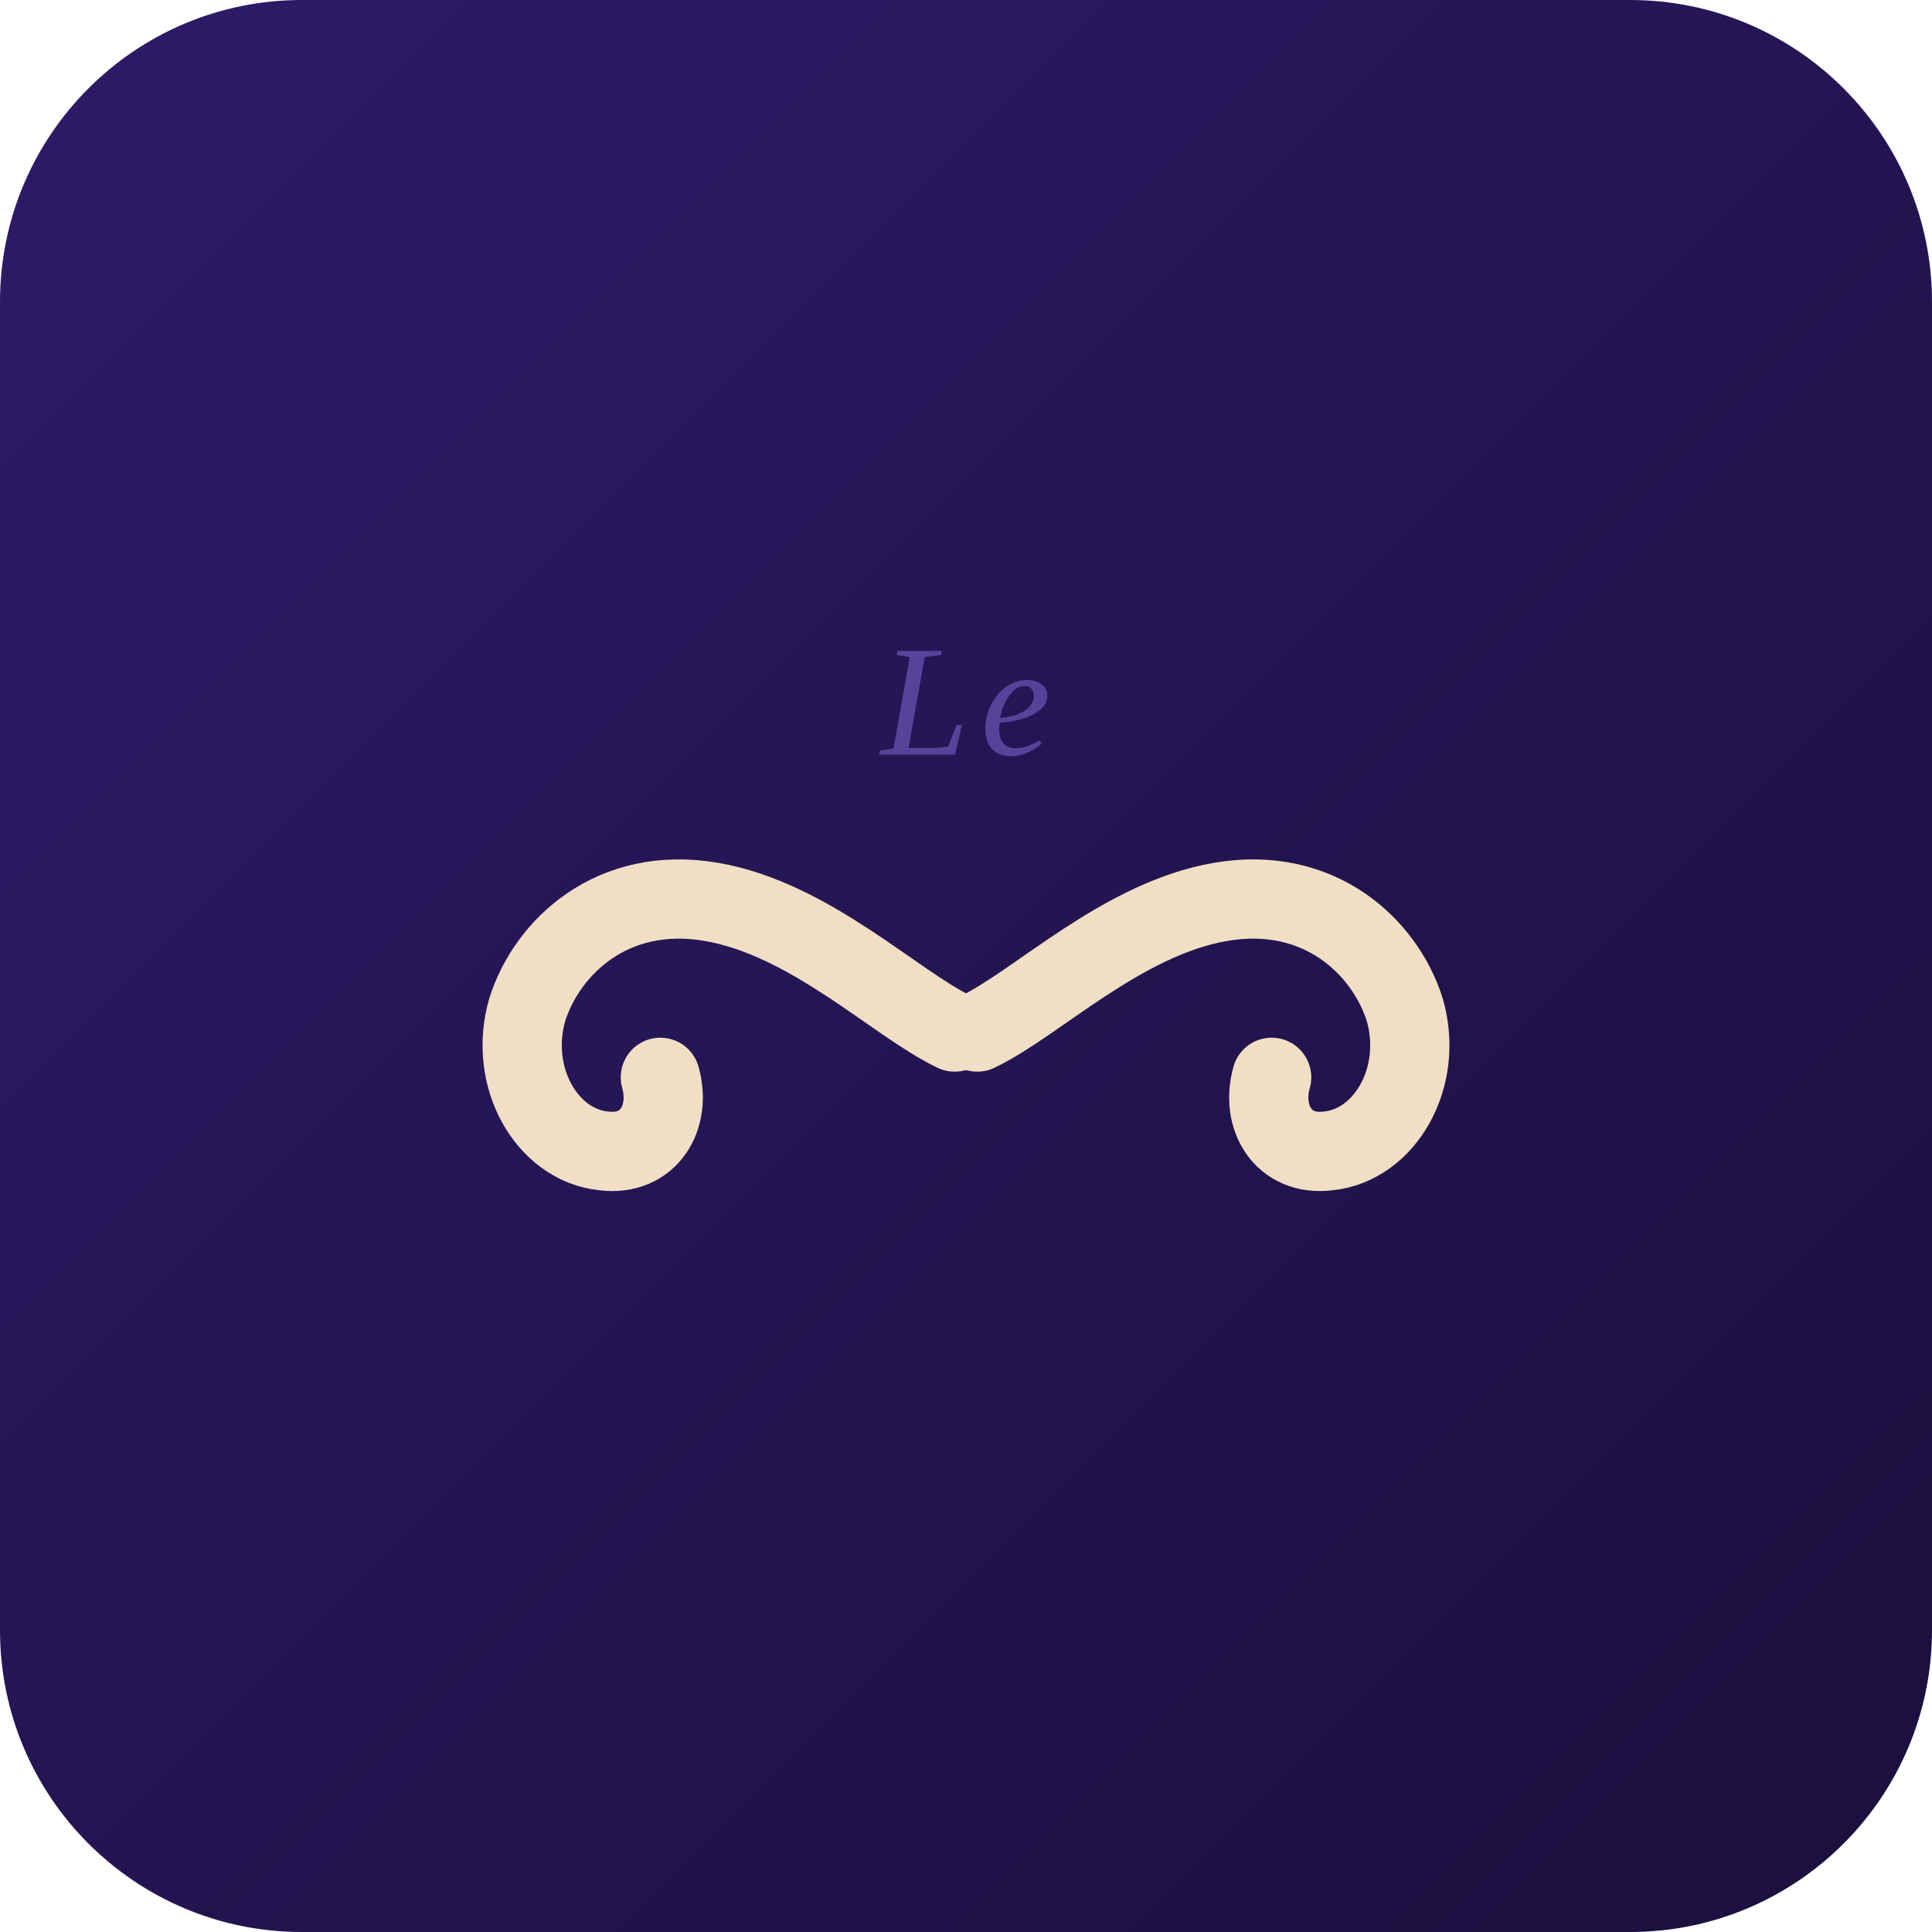
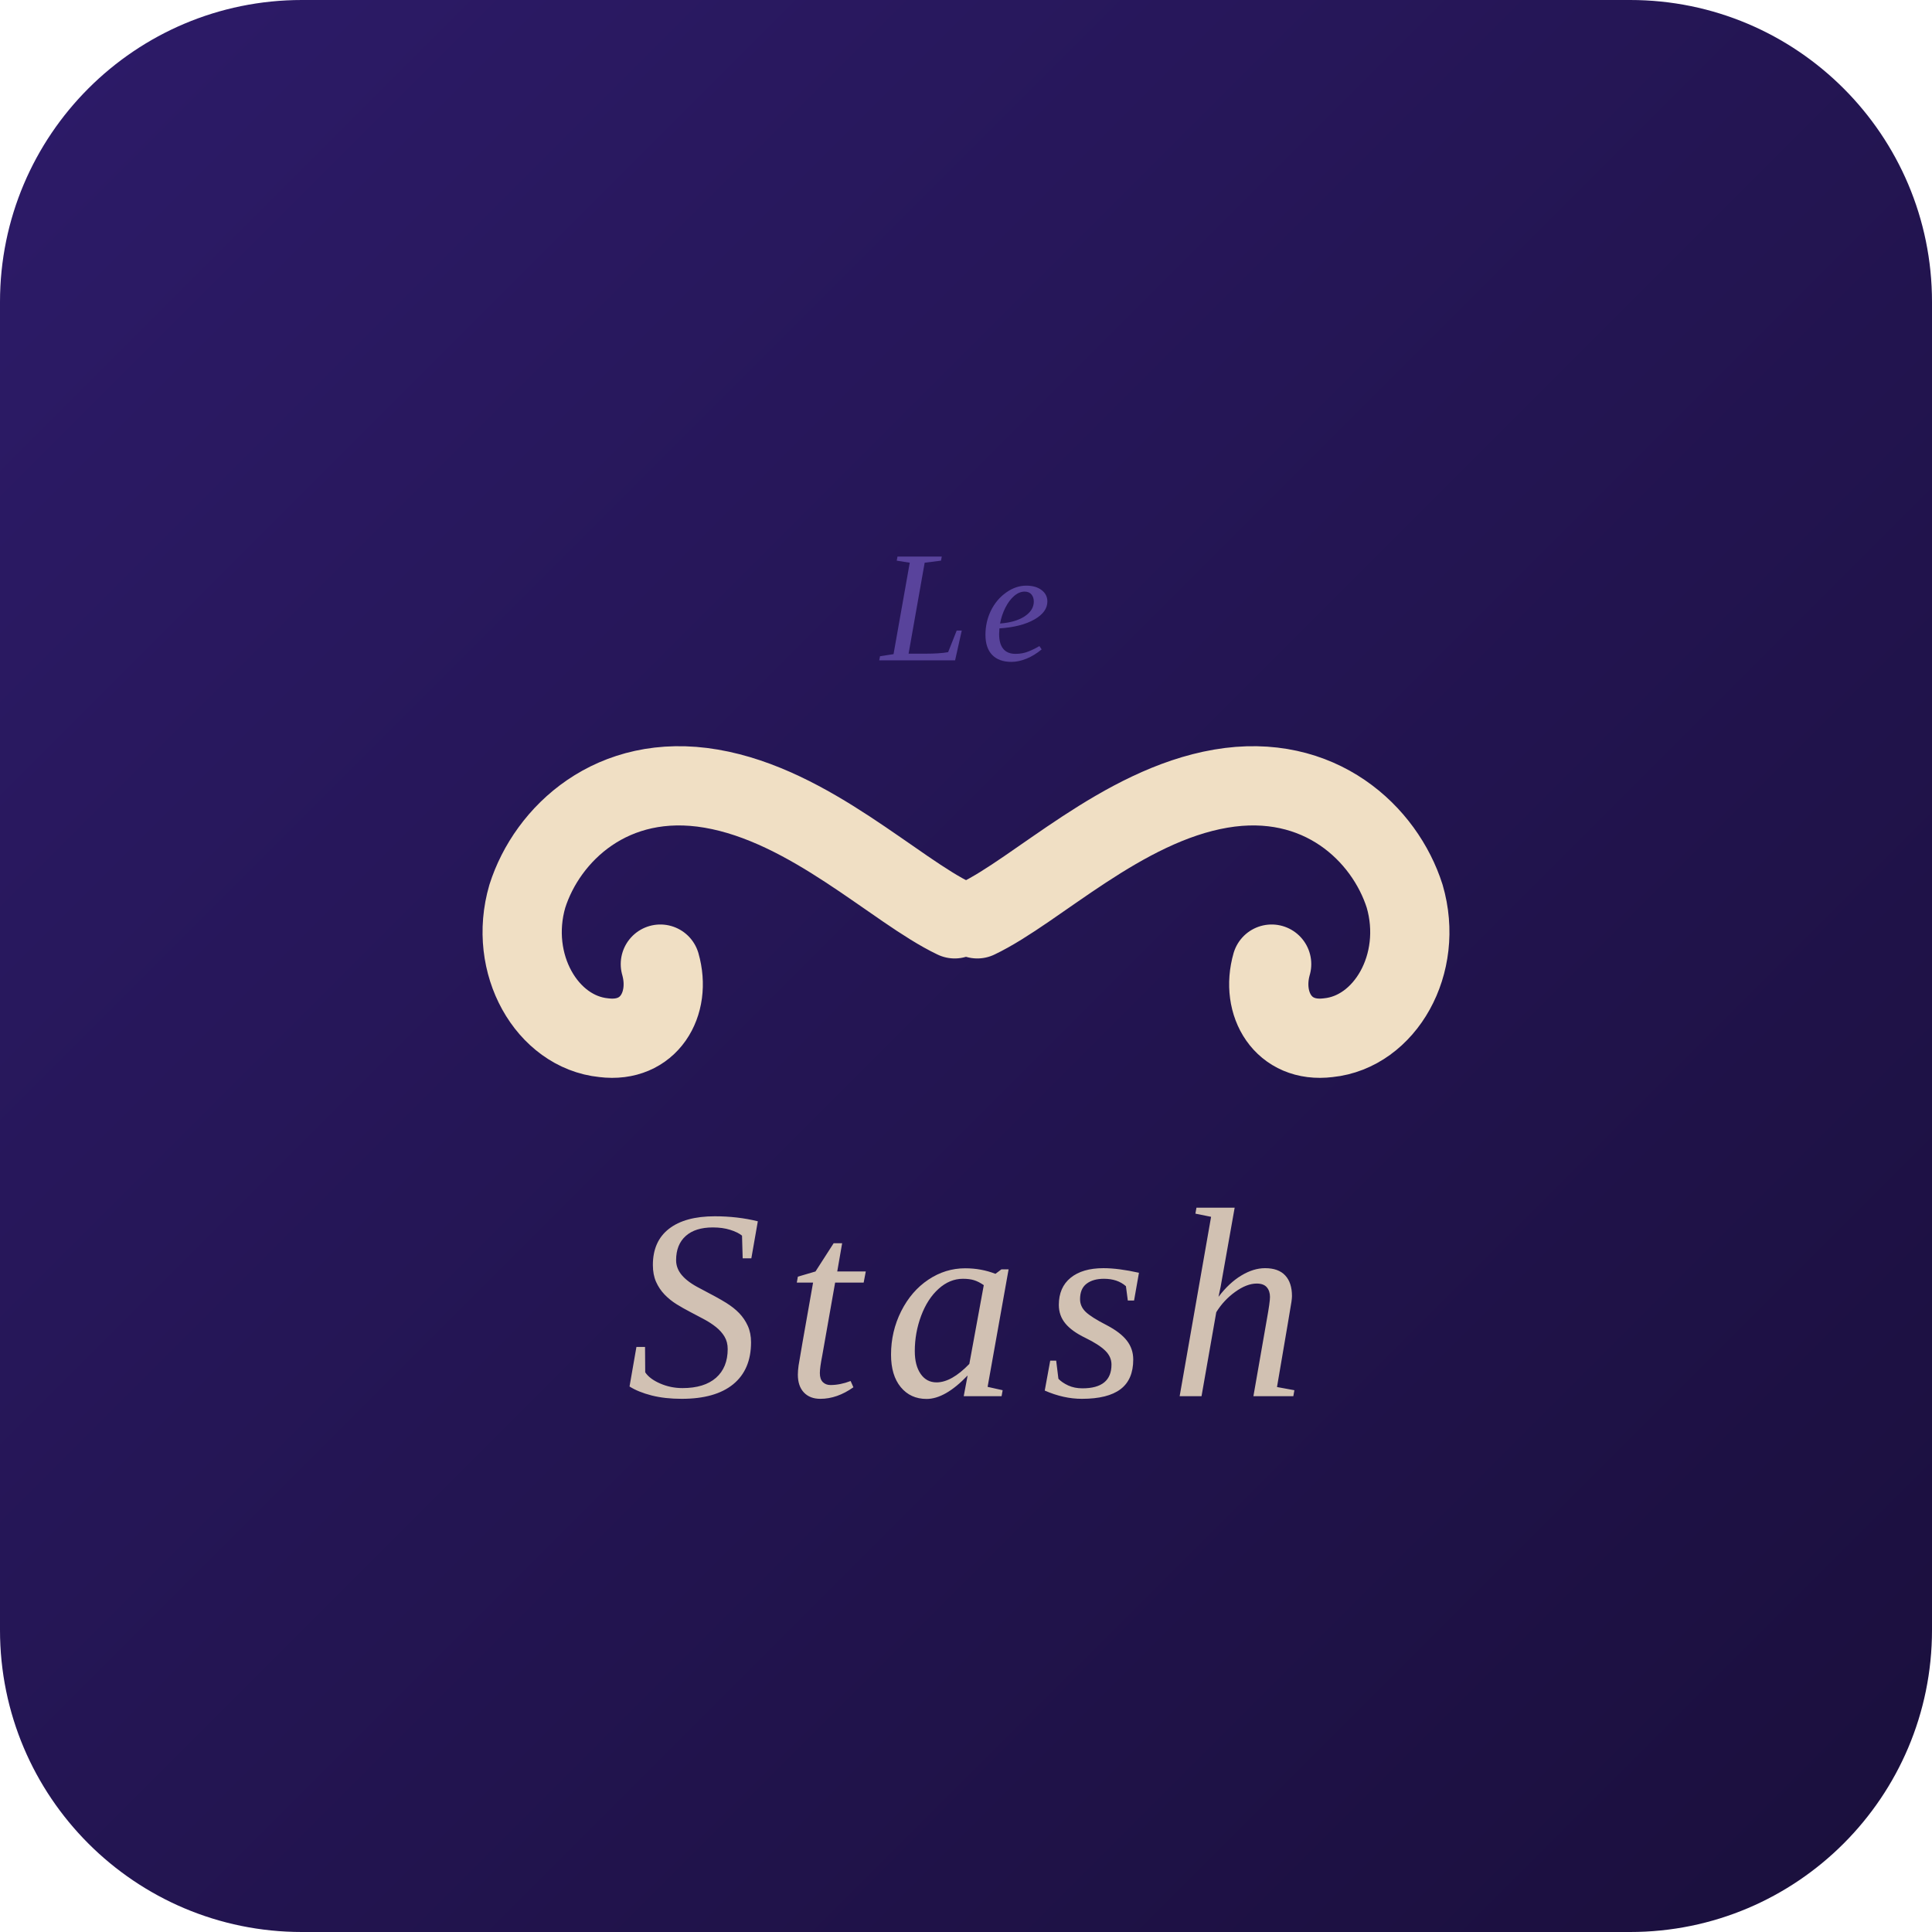
<svg xmlns="http://www.w3.org/2000/svg" viewBox="0 0 512 512">
  <defs>
    <linearGradient id="bg" x1="0" y1="0" x2="1" y2="1">
      <stop offset="0%" stop-color="#2d1b69" />
      <stop offset="100%" stop-color="#1a0f3c" />
    </linearGradient>
  </defs>
  <rect width="512" height="512" rx="80" ry="80" fill="url(#bg)" />
-   <g transform="translate(256, 275) scale(0.75)" fill="none" stroke="#f0dfc4" stroke-linecap="round" stroke-linejoin="round">
+   <g transform="translate(256, 245) scale(0.75)" fill="none" stroke="#f0dfc4" stroke-linecap="round" stroke-linejoin="round">
    <path d="M -4,-2 C -25,-12 -55,-42 -90,-48 C -125,-54 -148,-32 -155,-10 C -162,14 -148,38 -128,40 C -112,42 -104,28 -108,14" stroke-width="28" />
    <path d="M 4,-2 C 25,-12 55,-42 90,-48 C 125,-54 148,-32 155,-10 C 162,14 148,38 128,40 C 112,42 104,28 108,14" stroke-width="28" />
  </g>
-   <text x="256" y="200" text-anchor="middle" font-family="Georgia, 'Times New Roman', serif" font-size="42" font-style="italic" fill="#8b6fe0" opacity="0.5" letter-spacing="3">Le</text>
+   <text x="256" y="175" text-anchor="middle" font-family="Georgia, 'Times New Roman', serif" font-size="42" font-style="italic" fill="#8b6fe0" opacity="0.5" letter-spacing="3">Le</text>
+   <text x="256" y="370" text-anchor="middle" font-family="Georgia, 'Times New Roman', serif" font-size="72" font-style="italic" fill="#f0dfc4" opacity="0.85" letter-spacing="6">Stash</text>
</svg>
